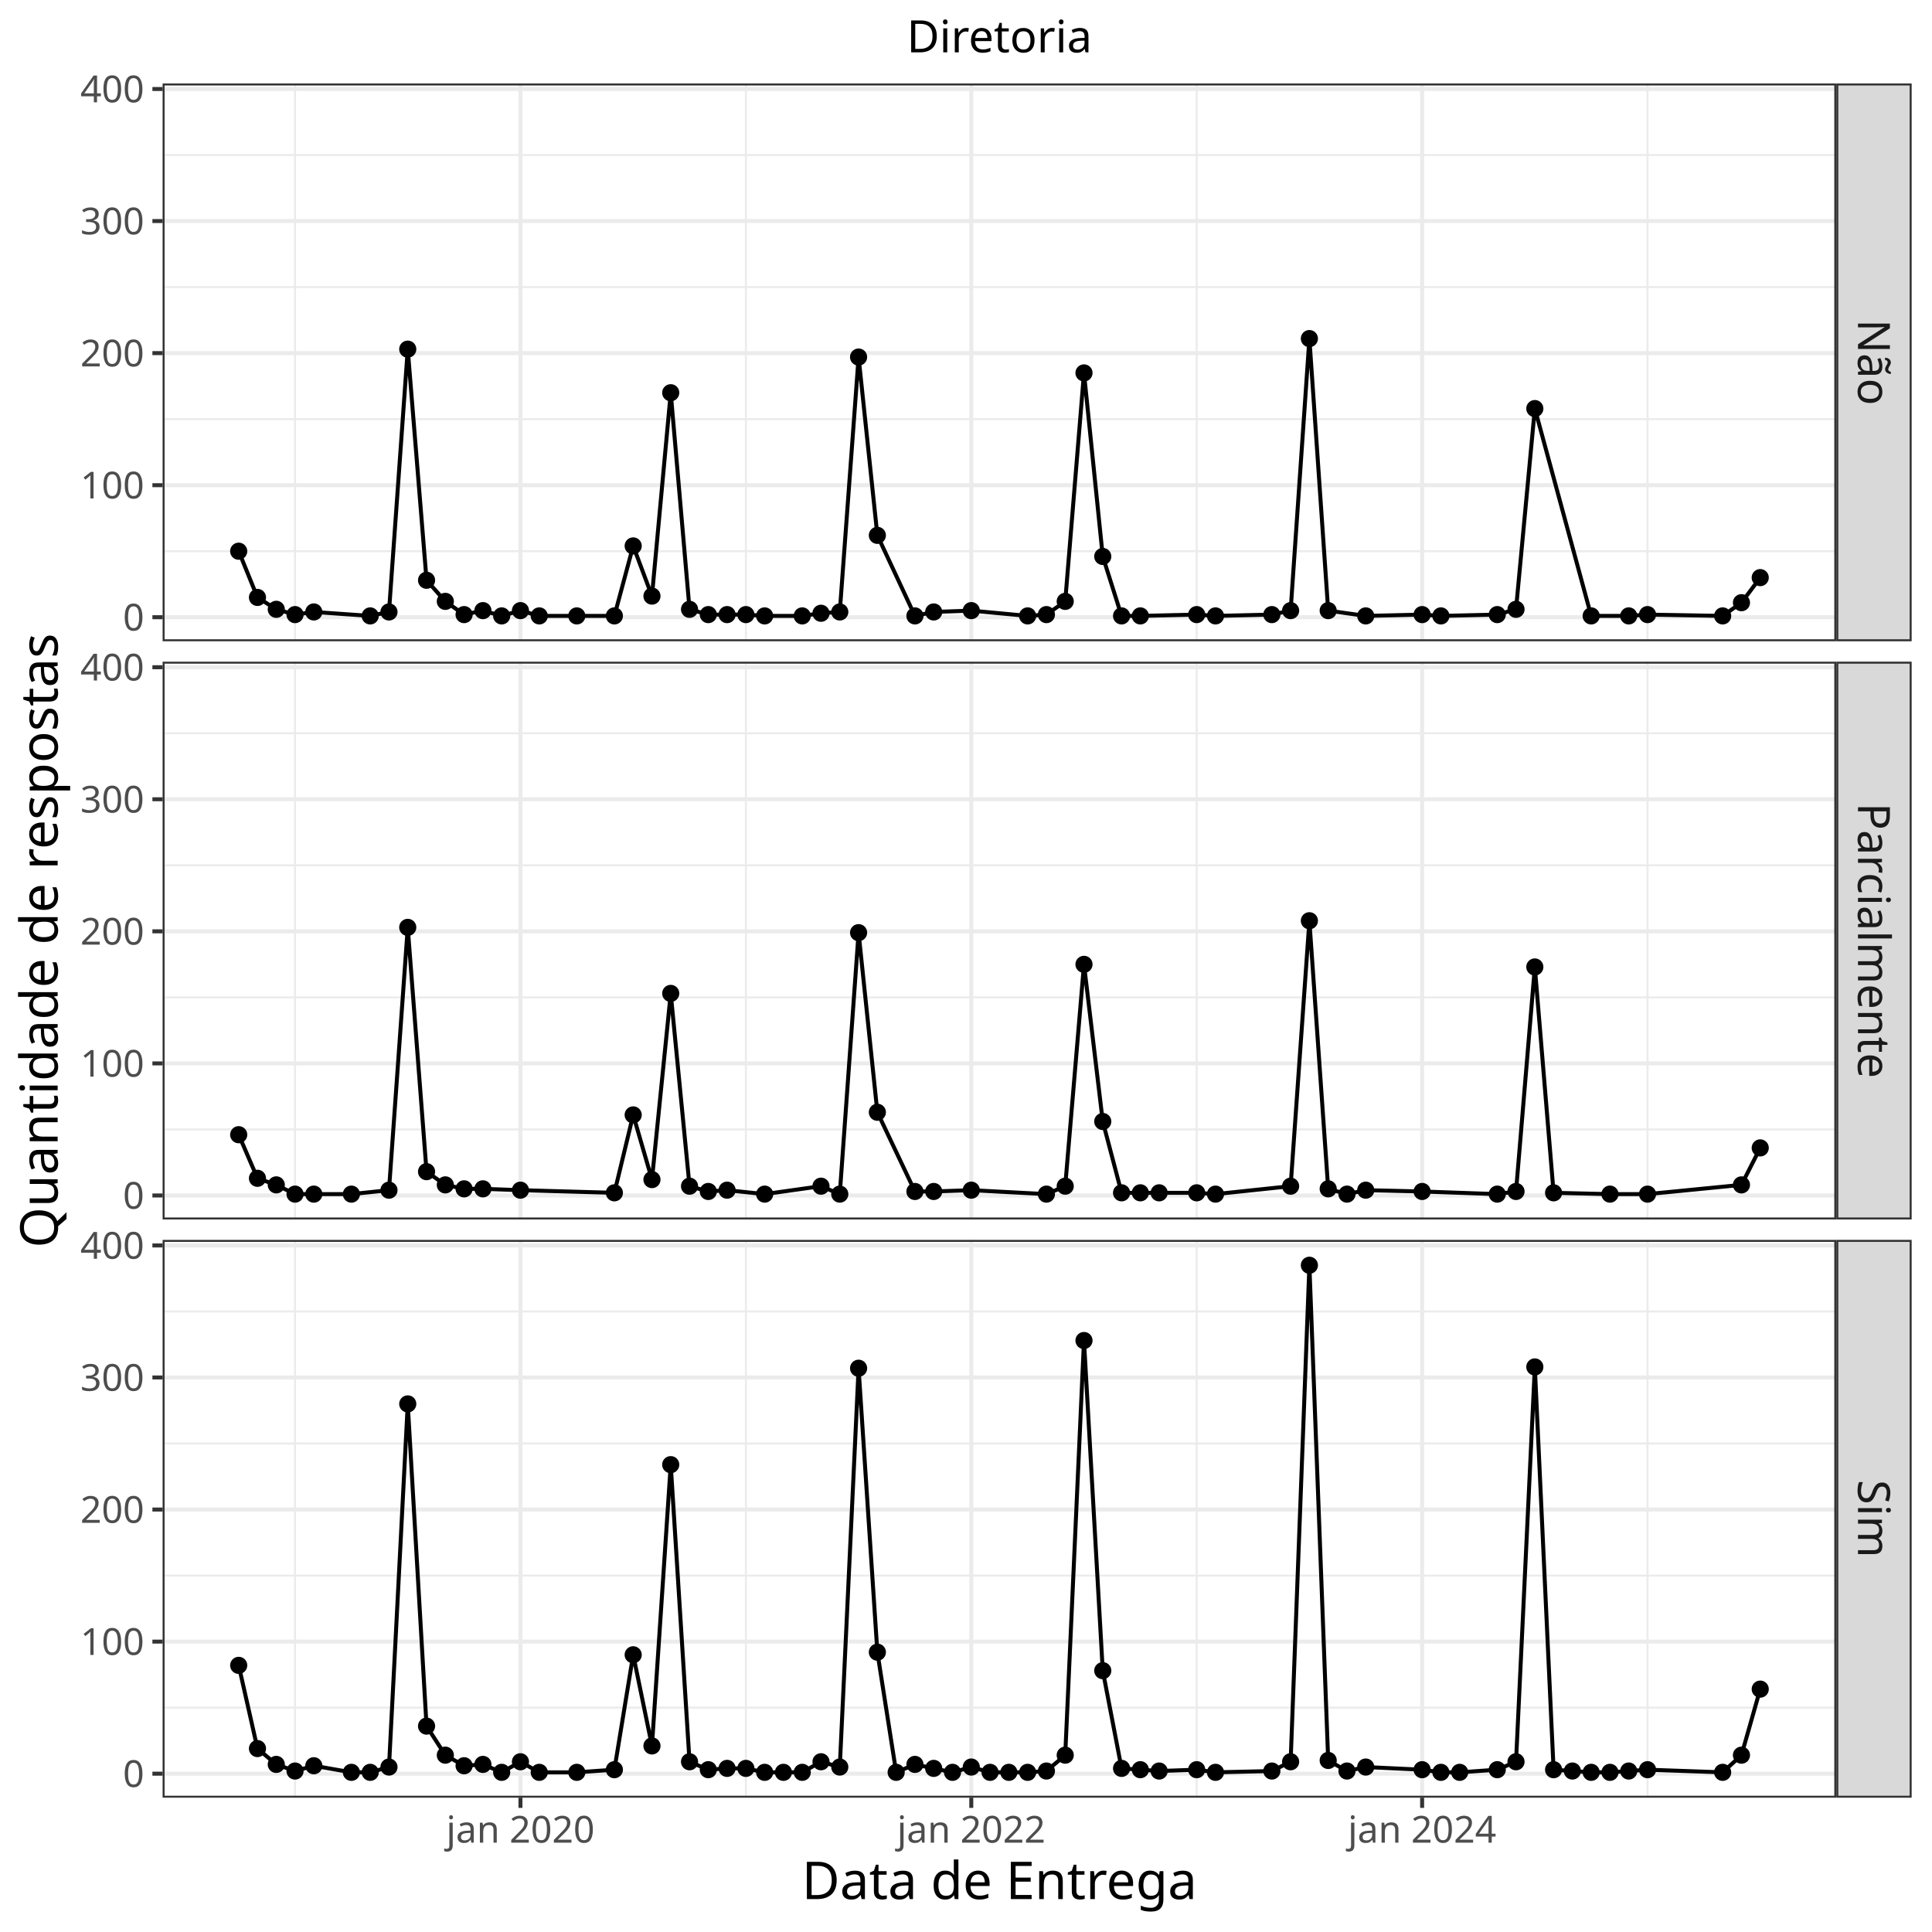
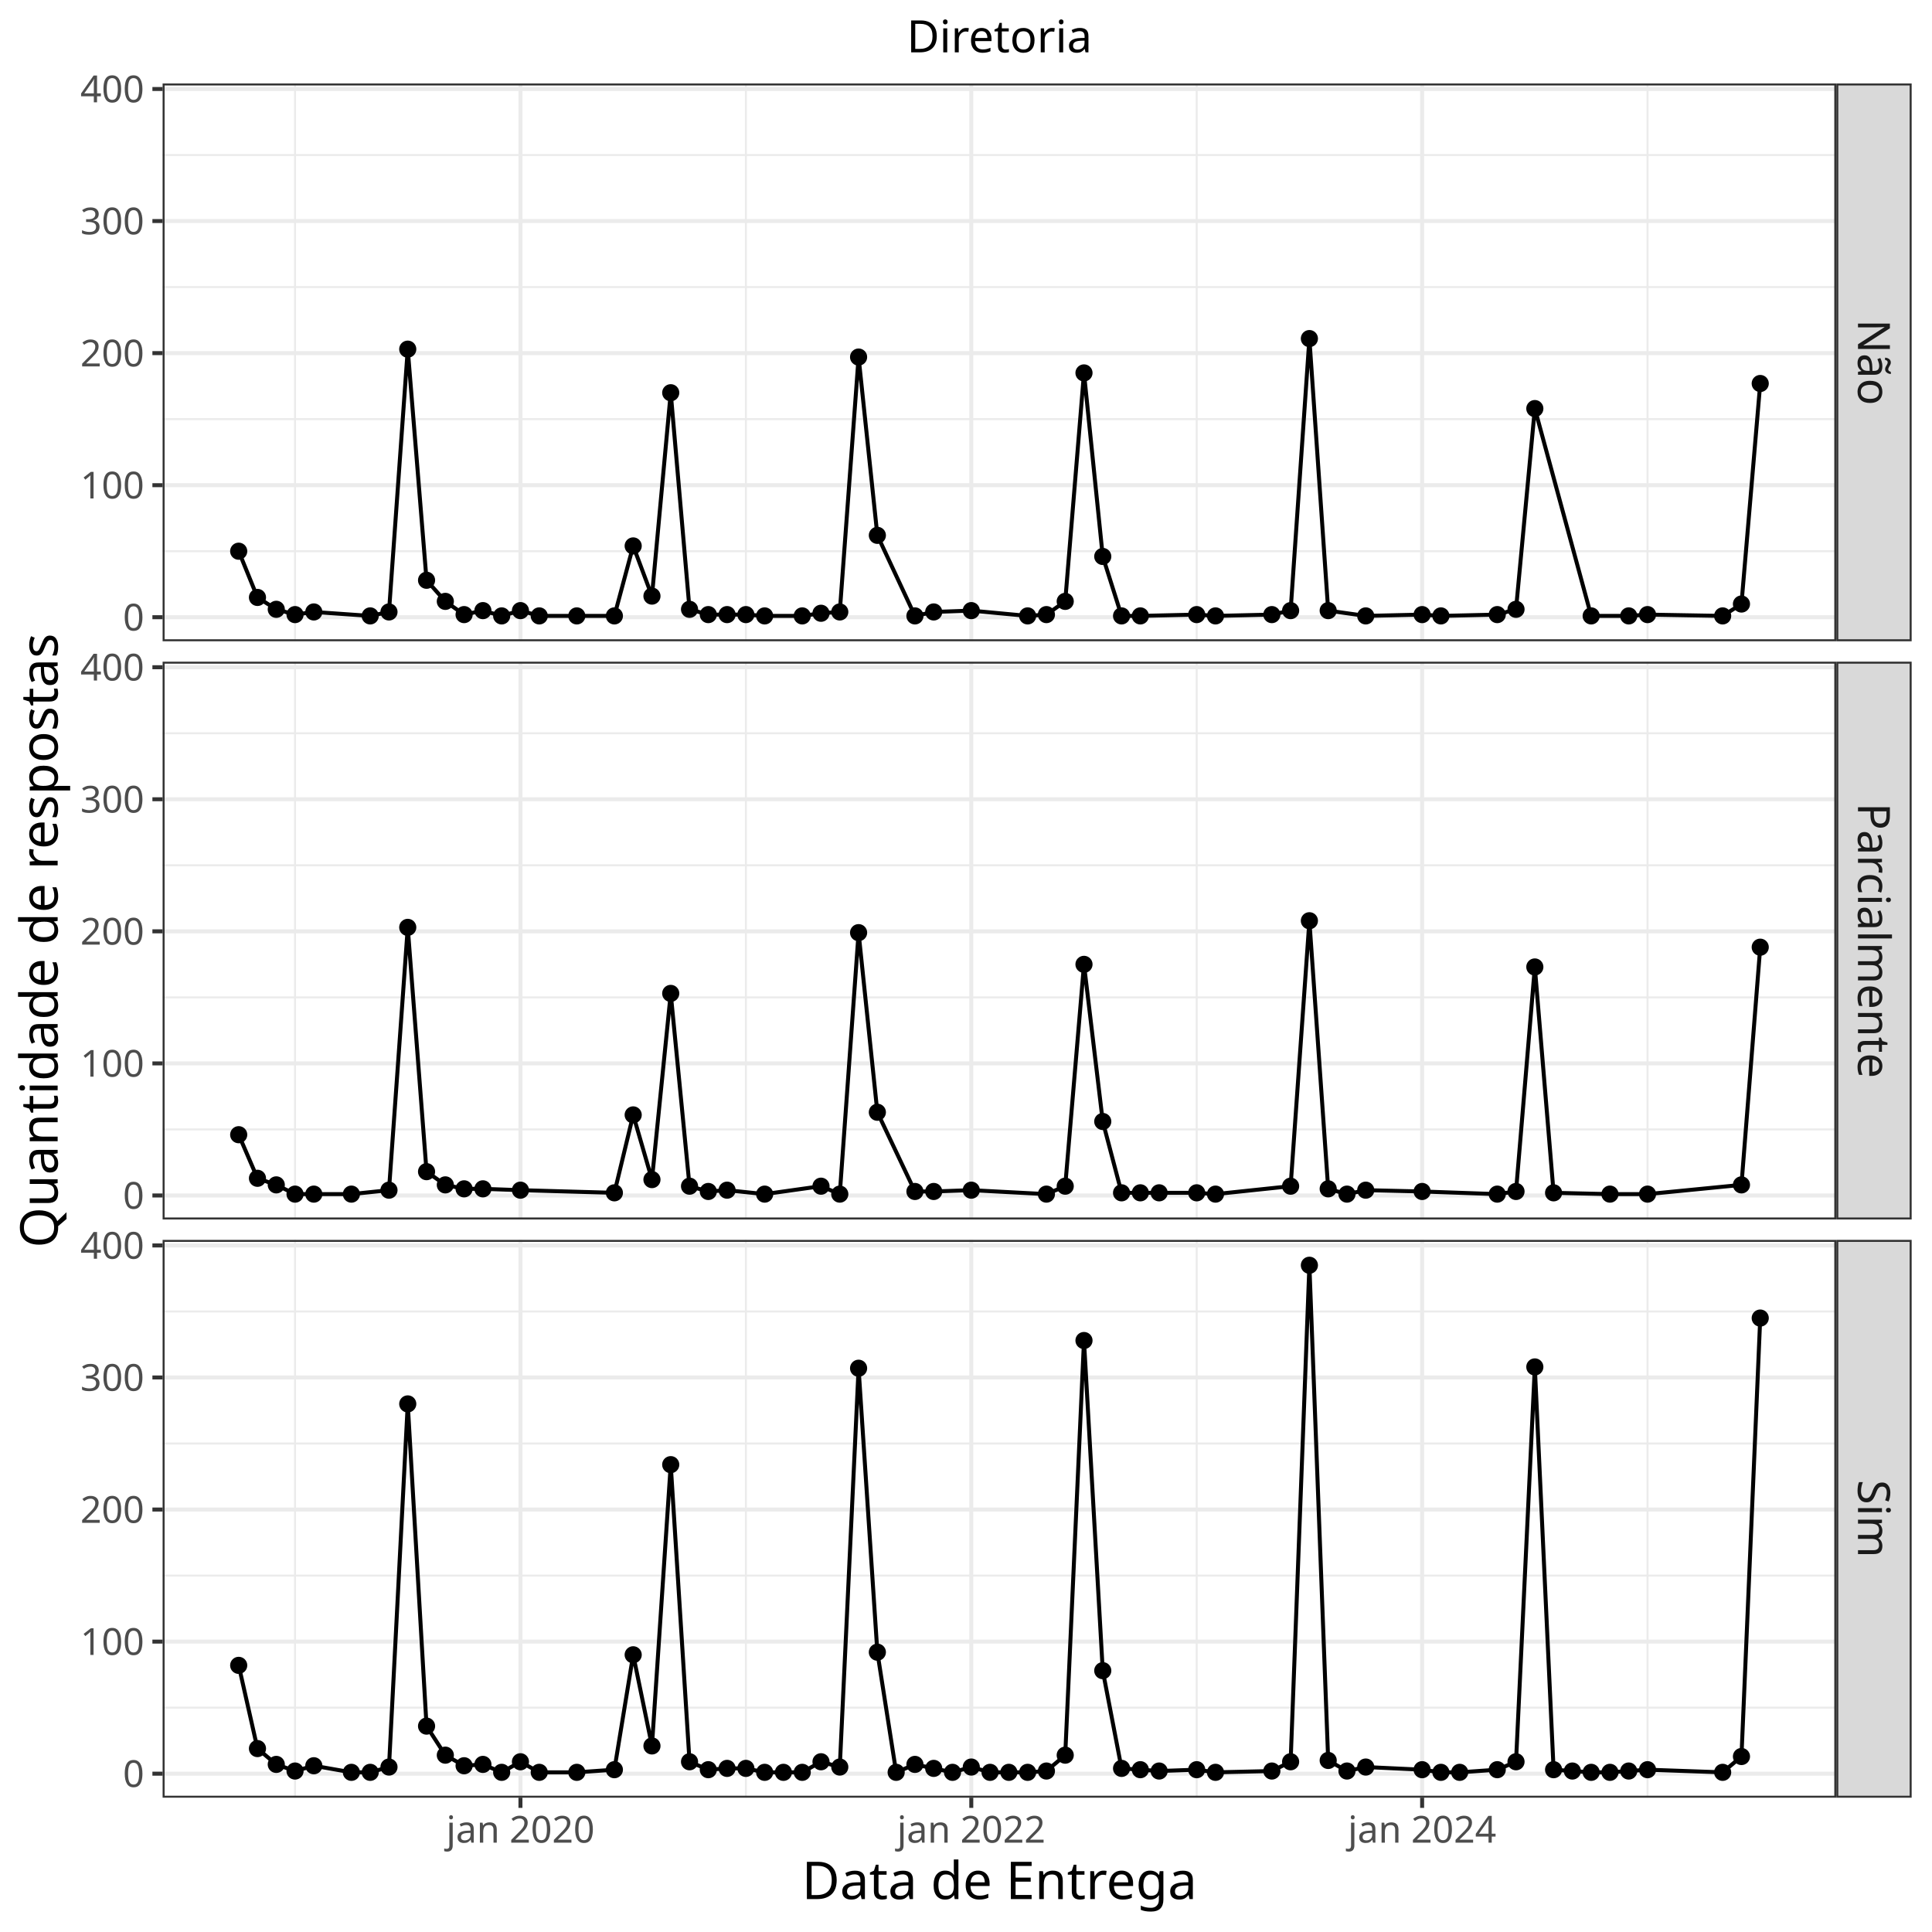
<svg xmlns="http://www.w3.org/2000/svg" class="svglite" width="518.74pt" height="518.74pt" viewBox="0 0 518.74 518.74">
  <defs>
    <style type="text/css">
    .svglite line, .svglite polyline, .svglite polygon, .svglite path, .svglite rect, .svglite circle {
      fill: none;
      stroke: #000000;
      stroke-linecap: round;
      stroke-linejoin: round;
      stroke-miterlimit: 10.00;
    }
    .svglite text {
      white-space: pre;
    }
  </style>
  </defs>
  <rect width="100%" height="100%" style="stroke: none; fill: #FFFFFF;" />
  <defs>
    <clipPath id="cpMC4wMHw1MTguNzR8MC4wMHw1MTguNzQ=">
      <rect x="0.00" y="0.00" width="518.74" height="518.74" />
    </clipPath>
  </defs>
  <g clip-path="url(#cpMC4wMHw1MTguNzR8MC4wMHw1MTguNzQ=)">
    <rect x="-0" y="0.00" width="518.74" height="518.74" style="stroke-width: 1.07; stroke: #FFFFFF; fill: #FFFFFF;" />
  </g>
  <defs>
    <clipPath id="cpNDMuNjZ8NDkzLjA1fDIyLjQxfDE3Mi4xOA==">
      <rect x="43.66" y="22.41" width="449.38" height="149.77" />
    </clipPath>
  </defs>
  <g clip-path="url(#cpNDMuNjZ8NDkzLjA1fDIyLjQxfDE3Mi4xOA==)">
    <rect x="43.66" y="22.41" width="449.38" height="149.77" style="stroke-width: 1.07; stroke: none; fill: #FFFFFF;" />
    <polyline points="43.66,148.00 493.05,148.00 " style="stroke-width: 0.53; stroke: #EBEBEB; stroke-linecap: butt;" />
    <polyline points="43.66,112.54 493.05,112.54 " style="stroke-width: 0.53; stroke: #EBEBEB; stroke-linecap: butt;" />
    <polyline points="43.66,77.08 493.05,77.08 " style="stroke-width: 0.53; stroke: #EBEBEB; stroke-linecap: butt;" />
    <polyline points="43.66,41.62 493.05,41.62 " style="stroke-width: 0.53; stroke: #EBEBEB; stroke-linecap: butt;" />
    <polyline points="79.22,172.18 79.22,22.41 " style="stroke-width: 0.53; stroke: #EBEBEB; stroke-linecap: butt;" />
    <polyline points="200.27,172.18 200.27,22.41 " style="stroke-width: 0.53; stroke: #EBEBEB; stroke-linecap: butt;" />
    <polyline points="321.31,172.18 321.31,22.41 " style="stroke-width: 0.53; stroke: #EBEBEB; stroke-linecap: butt;" />
    <polyline points="442.36,172.18 442.36,22.41 " style="stroke-width: 0.53; stroke: #EBEBEB; stroke-linecap: butt;" />
    <polyline points="43.66,165.72 493.05,165.72 " style="stroke-width: 1.07; stroke: #EBEBEB; stroke-linecap: butt;" />
    <polyline points="43.66,130.27 493.05,130.27 " style="stroke-width: 1.07; stroke: #EBEBEB; stroke-linecap: butt;" />
    <polyline points="43.66,94.81 493.05,94.81 " style="stroke-width: 1.07; stroke: #EBEBEB; stroke-linecap: butt;" />
    <polyline points="43.66,59.35 493.05,59.35 " style="stroke-width: 1.07; stroke: #EBEBEB; stroke-linecap: butt;" />
    <polyline points="43.66,23.90 493.05,23.90 " style="stroke-width: 1.07; stroke: #EBEBEB; stroke-linecap: butt;" />
    <polyline points="139.74,172.18 139.74,22.41 " style="stroke-width: 1.07; stroke: #EBEBEB; stroke-linecap: butt;" />
    <polyline points="260.79,172.18 260.79,22.41 " style="stroke-width: 1.07; stroke: #EBEBEB; stroke-linecap: butt;" />
    <polyline points="381.84,172.18 381.84,22.41 " style="stroke-width: 1.07; stroke: #EBEBEB; stroke-linecap: butt;" />
-     <polyline points="64.09,148.00 69.13,160.41 74.18,163.60 79.22,165.02 84.26,164.31 99.40,165.37 104.44,164.31 109.48,93.75 114.53,155.80 119.57,161.47 124.61,165.02 129.66,163.95 134.70,165.37 139.74,163.95 144.79,165.37 154.87,165.37 164.96,165.37 170.01,146.58 175.05,160.05 180.09,105.45 185.14,163.60 190.18,165.02 195.22,165.02 200.27,165.02 205.31,165.37 215.40,165.37 220.44,164.66 225.48,164.31 230.53,95.87 235.57,143.74 245.66,165.37 250.70,164.31 260.79,163.95 275.92,165.37 280.96,165.02 286.01,161.47 291.05,100.13 296.09,149.41 301.14,165.37 306.18,165.37 321.31,165.02 326.36,165.37 341.49,165.02 346.53,163.95 351.57,90.91 356.62,163.95 366.70,165.37 381.84,165.02 386.88,165.37 402.01,165.02 407.05,163.60 412.10,109.70 427.23,165.37 437.31,165.37 442.36,165.02 462.53,165.37 467.58,161.82 472.62,155.09 " style="stroke-width: 1.07; stroke-linecap: butt;" />
+     <polyline points="64.09,148.00 69.13,160.41 74.18,163.60 79.22,165.02 84.26,164.31 99.40,165.37 104.44,164.31 109.48,93.75 114.53,155.80 119.57,161.47 124.61,165.02 129.66,163.95 134.70,165.37 139.74,163.95 144.79,165.37 154.87,165.37 164.96,165.37 170.01,146.58 175.05,160.05 180.09,105.45 185.14,163.60 190.18,165.02 195.22,165.02 200.27,165.02 205.31,165.37 215.40,165.37 220.44,164.66 225.48,164.31 230.53,95.87 235.57,143.74 245.66,165.37 250.70,164.31 260.79,163.95 275.92,165.37 280.96,165.02 286.01,161.47 291.05,100.13 296.09,149.41 301.14,165.37 306.18,165.37 321.31,165.02 326.36,165.37 341.49,165.02 346.53,163.95 351.57,90.91 356.62,163.95 366.70,165.37 381.84,165.02 386.88,165.37 402.01,165.02 407.05,163.60 412.10,109.70 427.23,165.37 437.31,165.37 442.36,165.02 462.53,165.37 467.58,162.18 472.62,102.97 " style="stroke-width: 1.07; stroke-linecap: butt;" />
    <circle cx="64.09" cy="148.00" r="1.95" style="stroke-width: 0.71; fill: #000000;" />
    <circle cx="69.13" cy="160.41" r="1.95" style="stroke-width: 0.71; fill: #000000;" />
    <circle cx="74.18" cy="163.60" r="1.95" style="stroke-width: 0.71; fill: #000000;" />
    <circle cx="79.22" cy="165.02" r="1.95" style="stroke-width: 0.71; fill: #000000;" />
    <circle cx="84.26" cy="164.31" r="1.95" style="stroke-width: 0.71; fill: #000000;" />
    <circle cx="99.40" cy="165.37" r="1.95" style="stroke-width: 0.71; fill: #000000;" />
    <circle cx="104.44" cy="164.31" r="1.95" style="stroke-width: 0.71; fill: #000000;" />
    <circle cx="109.48" cy="93.75" r="1.95" style="stroke-width: 0.71; fill: #000000;" />
    <circle cx="114.53" cy="155.80" r="1.95" style="stroke-width: 0.71; fill: #000000;" />
    <circle cx="119.57" cy="161.47" r="1.95" style="stroke-width: 0.71; fill: #000000;" />
    <circle cx="124.61" cy="165.02" r="1.95" style="stroke-width: 0.71; fill: #000000;" />
    <circle cx="129.66" cy="163.95" r="1.95" style="stroke-width: 0.71; fill: #000000;" />
    <circle cx="134.70" cy="165.37" r="1.95" style="stroke-width: 0.71; fill: #000000;" />
    <circle cx="139.74" cy="163.95" r="1.95" style="stroke-width: 0.71; fill: #000000;" />
    <circle cx="144.79" cy="165.37" r="1.95" style="stroke-width: 0.71; fill: #000000;" />
    <circle cx="154.87" cy="165.37" r="1.95" style="stroke-width: 0.71; fill: #000000;" />
    <circle cx="164.96" cy="165.37" r="1.95" style="stroke-width: 0.71; fill: #000000;" />
    <circle cx="170.01" cy="146.58" r="1.95" style="stroke-width: 0.71; fill: #000000;" />
    <circle cx="175.05" cy="160.05" r="1.95" style="stroke-width: 0.71; fill: #000000;" />
    <circle cx="180.09" cy="105.45" r="1.95" style="stroke-width: 0.71; fill: #000000;" />
    <circle cx="185.14" cy="163.60" r="1.95" style="stroke-width: 0.71; fill: #000000;" />
    <circle cx="190.18" cy="165.02" r="1.95" style="stroke-width: 0.71; fill: #000000;" />
    <circle cx="195.22" cy="165.02" r="1.95" style="stroke-width: 0.71; fill: #000000;" />
    <circle cx="200.27" cy="165.02" r="1.95" style="stroke-width: 0.71; fill: #000000;" />
    <circle cx="205.31" cy="165.37" r="1.95" style="stroke-width: 0.71; fill: #000000;" />
    <circle cx="215.40" cy="165.37" r="1.95" style="stroke-width: 0.71; fill: #000000;" />
    <circle cx="220.44" cy="164.66" r="1.95" style="stroke-width: 0.71; fill: #000000;" />
    <circle cx="225.48" cy="164.31" r="1.95" style="stroke-width: 0.71; fill: #000000;" />
    <circle cx="230.53" cy="95.87" r="1.95" style="stroke-width: 0.71; fill: #000000;" />
    <circle cx="235.57" cy="143.74" r="1.95" style="stroke-width: 0.71; fill: #000000;" />
    <circle cx="245.66" cy="165.37" r="1.95" style="stroke-width: 0.71; fill: #000000;" />
    <circle cx="250.70" cy="164.31" r="1.95" style="stroke-width: 0.71; fill: #000000;" />
    <circle cx="260.79" cy="163.95" r="1.95" style="stroke-width: 0.71; fill: #000000;" />
    <circle cx="275.92" cy="165.37" r="1.95" style="stroke-width: 0.71; fill: #000000;" />
    <circle cx="280.96" cy="165.02" r="1.95" style="stroke-width: 0.71; fill: #000000;" />
    <circle cx="286.01" cy="161.47" r="1.95" style="stroke-width: 0.71; fill: #000000;" />
    <circle cx="291.05" cy="100.13" r="1.95" style="stroke-width: 0.71; fill: #000000;" />
    <circle cx="296.09" cy="149.41" r="1.95" style="stroke-width: 0.71; fill: #000000;" />
    <circle cx="301.14" cy="165.37" r="1.95" style="stroke-width: 0.71; fill: #000000;" />
    <circle cx="306.18" cy="165.37" r="1.95" style="stroke-width: 0.71; fill: #000000;" />
    <circle cx="321.31" cy="165.02" r="1.95" style="stroke-width: 0.71; fill: #000000;" />
    <circle cx="326.36" cy="165.37" r="1.95" style="stroke-width: 0.71; fill: #000000;" />
    <circle cx="341.49" cy="165.02" r="1.95" style="stroke-width: 0.71; fill: #000000;" />
    <circle cx="346.53" cy="163.95" r="1.95" style="stroke-width: 0.71; fill: #000000;" />
    <circle cx="351.57" cy="90.91" r="1.95" style="stroke-width: 0.71; fill: #000000;" />
    <circle cx="356.62" cy="163.95" r="1.95" style="stroke-width: 0.71; fill: #000000;" />
    <circle cx="366.70" cy="165.37" r="1.95" style="stroke-width: 0.71; fill: #000000;" />
    <circle cx="381.84" cy="165.02" r="1.95" style="stroke-width: 0.71; fill: #000000;" />
    <circle cx="386.88" cy="165.37" r="1.95" style="stroke-width: 0.71; fill: #000000;" />
    <circle cx="402.01" cy="165.02" r="1.95" style="stroke-width: 0.71; fill: #000000;" />
    <circle cx="407.05" cy="163.60" r="1.95" style="stroke-width: 0.71; fill: #000000;" />
    <circle cx="412.10" cy="109.70" r="1.95" style="stroke-width: 0.71; fill: #000000;" />
    <circle cx="427.23" cy="165.37" r="1.95" style="stroke-width: 0.71; fill: #000000;" />
    <circle cx="437.31" cy="165.37" r="1.95" style="stroke-width: 0.71; fill: #000000;" />
    <circle cx="442.36" cy="165.02" r="1.95" style="stroke-width: 0.71; fill: #000000;" />
    <circle cx="462.53" cy="165.37" r="1.95" style="stroke-width: 0.71; fill: #000000;" />
-     <circle cx="467.58" cy="161.82" r="1.95" style="stroke-width: 0.71; fill: #000000;" />
-     <circle cx="472.62" cy="155.09" r="1.95" style="stroke-width: 0.71; fill: #000000;" />
+     <circle cx="467.58" cy="162.18" r="1.95" style="stroke-width: 0.71; fill: #000000;" />
+     <circle cx="472.62" cy="102.97" r="1.95" style="stroke-width: 0.71; fill: #000000;" />
    <rect x="43.66" y="22.41" width="449.38" height="149.77" style="stroke-width: 1.07; stroke: #333333;" />
  </g>
  <g clip-path="url(#cpMC4wMHw1MTguNzR8MC4wMHw1MTguNzQ=)">
</g>
  <defs>
    <clipPath id="cpNDMuNjZ8NDkzLjA1fDE3Ny42NnwzMjcuNDM=">
      <rect x="43.66" y="177.66" width="449.38" height="149.77" />
    </clipPath>
  </defs>
  <g clip-path="url(#cpNDMuNjZ8NDkzLjA1fDE3Ny42NnwzMjcuNDM=)">
    <rect x="43.66" y="177.66" width="449.38" height="149.77" style="stroke-width: 1.07; stroke: none; fill: #FFFFFF;" />
    <polyline points="43.66,303.25 493.05,303.25 " style="stroke-width: 0.53; stroke: #EBEBEB; stroke-linecap: butt;" />
    <polyline points="43.66,267.79 493.05,267.79 " style="stroke-width: 0.53; stroke: #EBEBEB; stroke-linecap: butt;" />
    <polyline points="43.66,232.33 493.05,232.33 " style="stroke-width: 0.53; stroke: #EBEBEB; stroke-linecap: butt;" />
    <polyline points="43.66,196.88 493.05,196.88 " style="stroke-width: 0.53; stroke: #EBEBEB; stroke-linecap: butt;" />
    <polyline points="79.22,327.43 79.22,177.66 " style="stroke-width: 0.53; stroke: #EBEBEB; stroke-linecap: butt;" />
    <polyline points="200.27,327.43 200.27,177.66 " style="stroke-width: 0.53; stroke: #EBEBEB; stroke-linecap: butt;" />
    <polyline points="321.31,327.43 321.31,177.66 " style="stroke-width: 0.53; stroke: #EBEBEB; stroke-linecap: butt;" />
    <polyline points="442.36,327.43 442.36,177.66 " style="stroke-width: 0.53; stroke: #EBEBEB; stroke-linecap: butt;" />
    <polyline points="43.66,320.98 493.05,320.98 " style="stroke-width: 1.07; stroke: #EBEBEB; stroke-linecap: butt;" />
    <polyline points="43.66,285.52 493.05,285.52 " style="stroke-width: 1.07; stroke: #EBEBEB; stroke-linecap: butt;" />
    <polyline points="43.66,250.06 493.05,250.06 " style="stroke-width: 1.07; stroke: #EBEBEB; stroke-linecap: butt;" />
    <polyline points="43.66,214.60 493.05,214.60 " style="stroke-width: 1.07; stroke: #EBEBEB; stroke-linecap: butt;" />
    <polyline points="43.66,179.15 493.05,179.15 " style="stroke-width: 1.07; stroke: #EBEBEB; stroke-linecap: butt;" />
    <polyline points="139.74,327.43 139.74,177.66 " style="stroke-width: 1.07; stroke: #EBEBEB; stroke-linecap: butt;" />
    <polyline points="260.79,327.43 260.79,177.66 " style="stroke-width: 1.07; stroke: #EBEBEB; stroke-linecap: butt;" />
    <polyline points="381.84,327.43 381.84,177.66 " style="stroke-width: 1.07; stroke: #EBEBEB; stroke-linecap: butt;" />
-     <polyline points="64.09,304.67 69.13,316.37 74.18,318.14 79.22,320.62 84.26,320.62 94.35,320.62 104.44,319.56 109.48,249.00 114.53,314.59 119.57,318.14 124.61,319.20 129.66,319.20 139.74,319.56 164.96,320.27 170.01,299.35 175.05,316.72 180.09,266.73 185.14,318.49 190.18,319.91 195.22,319.56 205.31,320.62 220.44,318.49 225.48,320.62 230.53,250.42 235.57,298.64 245.66,319.91 250.70,319.91 260.79,319.56 280.96,320.62 286.01,318.49 291.05,258.93 296.09,301.12 301.14,320.27 306.18,320.27 311.23,320.27 321.31,320.27 326.36,320.62 346.53,318.49 351.57,247.22 356.62,319.20 361.66,320.62 366.70,319.56 381.84,319.91 402.01,320.62 407.05,319.91 412.10,259.63 417.14,320.27 432.27,320.62 442.36,320.62 467.58,318.14 472.62,308.21 " style="stroke-width: 1.07; stroke-linecap: butt;" />
+     <polyline points="64.09,304.67 69.13,316.37 74.18,318.14 79.22,320.62 84.26,320.62 94.35,320.62 104.44,319.56 109.48,249.00 114.53,314.59 119.57,318.14 124.61,319.20 129.66,319.20 139.74,319.56 164.96,320.27 170.01,299.35 175.05,316.72 180.09,266.73 185.14,318.49 190.18,319.91 195.22,319.56 205.31,320.62 220.44,318.49 225.48,320.62 230.53,250.42 235.57,298.64 245.66,319.91 250.70,319.91 260.79,319.56 280.96,320.62 286.01,318.49 291.05,258.93 296.09,301.12 301.14,320.27 306.18,320.27 311.23,320.27 321.31,320.27 326.36,320.62 346.53,318.49 351.57,247.22 356.62,319.20 361.66,320.62 366.70,319.56 381.84,319.91 402.01,320.62 407.05,319.91 412.10,259.63 417.14,320.27 432.27,320.62 442.36,320.62 467.58,318.14 472.62,254.32 " style="stroke-width: 1.07; stroke-linecap: butt;" />
    <circle cx="64.09" cy="304.67" r="1.95" style="stroke-width: 0.71; fill: #000000;" />
    <circle cx="69.13" cy="316.37" r="1.95" style="stroke-width: 0.71; fill: #000000;" />
    <circle cx="74.18" cy="318.14" r="1.95" style="stroke-width: 0.71; fill: #000000;" />
    <circle cx="79.22" cy="320.62" r="1.95" style="stroke-width: 0.71; fill: #000000;" />
    <circle cx="84.26" cy="320.62" r="1.95" style="stroke-width: 0.71; fill: #000000;" />
    <circle cx="94.35" cy="320.62" r="1.95" style="stroke-width: 0.71; fill: #000000;" />
    <circle cx="104.44" cy="319.56" r="1.95" style="stroke-width: 0.71; fill: #000000;" />
    <circle cx="109.48" cy="249.00" r="1.95" style="stroke-width: 0.71; fill: #000000;" />
    <circle cx="114.53" cy="314.59" r="1.95" style="stroke-width: 0.71; fill: #000000;" />
    <circle cx="119.57" cy="318.14" r="1.95" style="stroke-width: 0.71; fill: #000000;" />
    <circle cx="124.61" cy="319.20" r="1.95" style="stroke-width: 0.71; fill: #000000;" />
    <circle cx="129.66" cy="319.20" r="1.95" style="stroke-width: 0.71; fill: #000000;" />
    <circle cx="139.74" cy="319.56" r="1.95" style="stroke-width: 0.71; fill: #000000;" />
    <circle cx="164.96" cy="320.27" r="1.95" style="stroke-width: 0.71; fill: #000000;" />
    <circle cx="170.01" cy="299.35" r="1.95" style="stroke-width: 0.71; fill: #000000;" />
    <circle cx="175.05" cy="316.72" r="1.95" style="stroke-width: 0.71; fill: #000000;" />
    <circle cx="180.09" cy="266.73" r="1.95" style="stroke-width: 0.71; fill: #000000;" />
    <circle cx="185.14" cy="318.49" r="1.95" style="stroke-width: 0.71; fill: #000000;" />
    <circle cx="190.18" cy="319.91" r="1.95" style="stroke-width: 0.71; fill: #000000;" />
    <circle cx="195.22" cy="319.56" r="1.95" style="stroke-width: 0.71; fill: #000000;" />
    <circle cx="205.31" cy="320.62" r="1.95" style="stroke-width: 0.71; fill: #000000;" />
    <circle cx="220.44" cy="318.49" r="1.95" style="stroke-width: 0.71; fill: #000000;" />
    <circle cx="225.48" cy="320.62" r="1.95" style="stroke-width: 0.71; fill: #000000;" />
    <circle cx="230.53" cy="250.42" r="1.95" style="stroke-width: 0.71; fill: #000000;" />
    <circle cx="235.57" cy="298.64" r="1.95" style="stroke-width: 0.71; fill: #000000;" />
    <circle cx="245.66" cy="319.91" r="1.95" style="stroke-width: 0.71; fill: #000000;" />
    <circle cx="250.70" cy="319.91" r="1.95" style="stroke-width: 0.71; fill: #000000;" />
    <circle cx="260.79" cy="319.56" r="1.95" style="stroke-width: 0.71; fill: #000000;" />
    <circle cx="280.96" cy="320.62" r="1.95" style="stroke-width: 0.71; fill: #000000;" />
    <circle cx="286.01" cy="318.49" r="1.95" style="stroke-width: 0.71; fill: #000000;" />
    <circle cx="291.05" cy="258.93" r="1.95" style="stroke-width: 0.71; fill: #000000;" />
    <circle cx="296.09" cy="301.12" r="1.95" style="stroke-width: 0.71; fill: #000000;" />
    <circle cx="301.14" cy="320.27" r="1.95" style="stroke-width: 0.71; fill: #000000;" />
    <circle cx="306.18" cy="320.27" r="1.95" style="stroke-width: 0.71; fill: #000000;" />
    <circle cx="311.23" cy="320.27" r="1.95" style="stroke-width: 0.71; fill: #000000;" />
    <circle cx="321.31" cy="320.27" r="1.95" style="stroke-width: 0.71; fill: #000000;" />
    <circle cx="326.36" cy="320.62" r="1.95" style="stroke-width: 0.71; fill: #000000;" />
    <circle cx="346.53" cy="318.49" r="1.95" style="stroke-width: 0.71; fill: #000000;" />
    <circle cx="351.57" cy="247.22" r="1.95" style="stroke-width: 0.71; fill: #000000;" />
    <circle cx="356.62" cy="319.20" r="1.95" style="stroke-width: 0.71; fill: #000000;" />
    <circle cx="361.66" cy="320.62" r="1.95" style="stroke-width: 0.71; fill: #000000;" />
    <circle cx="366.70" cy="319.56" r="1.95" style="stroke-width: 0.71; fill: #000000;" />
    <circle cx="381.84" cy="319.91" r="1.95" style="stroke-width: 0.71; fill: #000000;" />
    <circle cx="402.01" cy="320.62" r="1.95" style="stroke-width: 0.71; fill: #000000;" />
    <circle cx="407.05" cy="319.91" r="1.95" style="stroke-width: 0.71; fill: #000000;" />
    <circle cx="412.10" cy="259.63" r="1.95" style="stroke-width: 0.71; fill: #000000;" />
    <circle cx="417.14" cy="320.27" r="1.95" style="stroke-width: 0.71; fill: #000000;" />
    <circle cx="432.27" cy="320.62" r="1.95" style="stroke-width: 0.71; fill: #000000;" />
    <circle cx="442.36" cy="320.62" r="1.95" style="stroke-width: 0.71; fill: #000000;" />
    <circle cx="467.58" cy="318.14" r="1.95" style="stroke-width: 0.71; fill: #000000;" />
-     <circle cx="472.62" cy="308.21" r="1.95" style="stroke-width: 0.71; fill: #000000;" />
+     <circle cx="472.62" cy="254.32" r="1.95" style="stroke-width: 0.71; fill: #000000;" />
    <rect x="43.66" y="177.66" width="449.38" height="149.77" style="stroke-width: 1.07; stroke: #333333;" />
  </g>
  <g clip-path="url(#cpMC4wMHw1MTguNzR8MC4wMHw1MTguNzQ=)">
</g>
  <defs>
    <clipPath id="cpNDMuNjZ8NDkzLjA1fDMzMi45MXw0ODIuNjg=">
      <rect x="43.66" y="332.91" width="449.38" height="149.77" />
    </clipPath>
  </defs>
  <g clip-path="url(#cpNDMuNjZ8NDkzLjA1fDMzMi45MXw0ODIuNjg=)">
    <rect x="43.66" y="332.91" width="449.38" height="149.77" style="stroke-width: 1.07; stroke: none; fill: #FFFFFF;" />
    <polyline points="43.66,458.50 493.05,458.50 " style="stroke-width: 0.53; stroke: #EBEBEB; stroke-linecap: butt;" />
    <polyline points="43.66,423.04 493.05,423.04 " style="stroke-width: 0.53; stroke: #EBEBEB; stroke-linecap: butt;" />
    <polyline points="43.66,387.58 493.05,387.58 " style="stroke-width: 0.53; stroke: #EBEBEB; stroke-linecap: butt;" />
    <polyline points="43.66,352.13 493.05,352.13 " style="stroke-width: 0.53; stroke: #EBEBEB; stroke-linecap: butt;" />
    <polyline points="79.22,482.68 79.22,332.91 " style="stroke-width: 0.53; stroke: #EBEBEB; stroke-linecap: butt;" />
    <polyline points="200.27,482.68 200.27,332.91 " style="stroke-width: 0.53; stroke: #EBEBEB; stroke-linecap: butt;" />
    <polyline points="321.31,482.68 321.31,332.91 " style="stroke-width: 0.53; stroke: #EBEBEB; stroke-linecap: butt;" />
    <polyline points="442.36,482.68 442.36,332.91 " style="stroke-width: 0.53; stroke: #EBEBEB; stroke-linecap: butt;" />
    <polyline points="43.66,476.23 493.05,476.23 " style="stroke-width: 1.07; stroke: #EBEBEB; stroke-linecap: butt;" />
    <polyline points="43.66,440.77 493.05,440.77 " style="stroke-width: 1.07; stroke: #EBEBEB; stroke-linecap: butt;" />
    <polyline points="43.66,405.31 493.05,405.31 " style="stroke-width: 1.07; stroke: #EBEBEB; stroke-linecap: butt;" />
    <polyline points="43.66,369.85 493.05,369.85 " style="stroke-width: 1.07; stroke: #EBEBEB; stroke-linecap: butt;" />
    <polyline points="43.66,334.40 493.05,334.40 " style="stroke-width: 1.07; stroke: #EBEBEB; stroke-linecap: butt;" />
    <polyline points="139.74,482.68 139.74,332.91 " style="stroke-width: 1.07; stroke: #EBEBEB; stroke-linecap: butt;" />
    <polyline points="260.79,482.68 260.79,332.91 " style="stroke-width: 1.07; stroke: #EBEBEB; stroke-linecap: butt;" />
    <polyline points="381.84,482.68 381.84,332.91 " style="stroke-width: 1.07; stroke: #EBEBEB; stroke-linecap: butt;" />
-     <polyline points="64.09,447.15 69.13,469.49 74.18,473.74 79.22,475.52 84.26,474.10 94.35,475.87 99.40,475.87 104.44,474.45 109.48,376.95 114.53,463.46 119.57,471.26 124.61,474.10 129.66,473.74 134.70,475.87 139.74,473.03 144.79,475.87 154.87,475.87 164.96,475.16 170.01,444.31 175.05,468.78 180.09,393.26 185.14,473.03 190.18,475.16 195.22,474.81 200.27,474.81 205.31,475.87 210.35,475.87 215.40,475.87 220.44,473.03 225.48,474.45 230.53,367.37 235.57,443.61 240.62,475.87 245.66,473.74 250.70,474.81 255.75,475.87 260.79,474.45 265.83,475.87 270.88,475.87 275.92,475.87 280.96,475.52 286.01,471.26 291.05,359.93 296.09,448.57 301.14,474.81 306.18,475.16 311.23,475.52 321.31,475.16 326.36,475.87 341.49,475.52 346.53,473.03 351.57,339.72 356.62,472.68 361.66,475.52 366.70,474.45 381.84,475.16 386.88,475.87 391.92,475.87 402.01,475.16 407.05,473.03 412.10,367.02 417.14,475.16 422.18,475.52 427.23,475.87 432.27,475.87 437.31,475.52 442.36,475.16 462.53,475.87 467.58,471.26 472.62,453.53 " style="stroke-width: 1.07; stroke-linecap: butt;" />
+     <polyline points="64.09,447.15 69.13,469.49 74.18,473.74 79.22,475.52 84.26,474.10 94.35,475.87 99.40,475.87 104.44,474.45 109.48,376.95 114.53,463.46 119.57,471.26 124.61,474.10 129.66,473.74 134.70,475.87 139.74,473.03 144.79,475.87 154.87,475.87 164.96,475.16 170.01,444.31 175.05,468.78 180.09,393.26 185.14,473.03 190.18,475.16 195.22,474.81 200.27,474.81 205.31,475.87 210.35,475.87 215.40,475.87 220.44,473.03 225.48,474.45 230.53,367.37 235.57,443.61 240.62,475.87 245.66,473.74 250.70,474.81 255.75,475.87 260.79,474.45 265.83,475.87 270.88,475.87 275.92,475.87 280.96,475.52 286.01,471.26 291.05,359.93 296.09,448.57 301.14,474.81 306.18,475.16 311.23,475.52 321.31,475.16 326.36,475.87 341.49,475.52 346.53,473.03 351.57,339.72 356.62,472.68 361.66,475.52 366.70,474.45 381.84,475.16 386.88,475.87 391.92,475.87 402.01,475.16 407.05,473.03 412.10,367.02 417.14,475.16 422.18,475.52 427.23,475.87 432.27,475.87 437.31,475.52 442.36,475.16 462.53,475.87 467.58,471.62 472.62,353.90 " style="stroke-width: 1.07; stroke-linecap: butt;" />
    <circle cx="64.09" cy="447.15" r="1.95" style="stroke-width: 0.71; fill: #000000;" />
    <circle cx="69.13" cy="469.49" r="1.95" style="stroke-width: 0.71; fill: #000000;" />
    <circle cx="74.18" cy="473.74" r="1.95" style="stroke-width: 0.71; fill: #000000;" />
    <circle cx="79.22" cy="475.52" r="1.95" style="stroke-width: 0.71; fill: #000000;" />
    <circle cx="84.26" cy="474.10" r="1.95" style="stroke-width: 0.71; fill: #000000;" />
    <circle cx="94.35" cy="475.87" r="1.95" style="stroke-width: 0.71; fill: #000000;" />
    <circle cx="99.40" cy="475.87" r="1.95" style="stroke-width: 0.71; fill: #000000;" />
    <circle cx="104.44" cy="474.45" r="1.95" style="stroke-width: 0.71; fill: #000000;" />
    <circle cx="109.48" cy="376.95" r="1.95" style="stroke-width: 0.71; fill: #000000;" />
    <circle cx="114.53" cy="463.46" r="1.95" style="stroke-width: 0.71; fill: #000000;" />
    <circle cx="119.57" cy="471.26" r="1.95" style="stroke-width: 0.71; fill: #000000;" />
    <circle cx="124.61" cy="474.10" r="1.95" style="stroke-width: 0.71; fill: #000000;" />
    <circle cx="129.66" cy="473.74" r="1.95" style="stroke-width: 0.71; fill: #000000;" />
    <circle cx="134.70" cy="475.87" r="1.95" style="stroke-width: 0.71; fill: #000000;" />
    <circle cx="139.74" cy="473.03" r="1.95" style="stroke-width: 0.71; fill: #000000;" />
    <circle cx="144.79" cy="475.87" r="1.95" style="stroke-width: 0.71; fill: #000000;" />
    <circle cx="154.87" cy="475.87" r="1.95" style="stroke-width: 0.71; fill: #000000;" />
    <circle cx="164.96" cy="475.16" r="1.95" style="stroke-width: 0.71; fill: #000000;" />
    <circle cx="170.01" cy="444.31" r="1.95" style="stroke-width: 0.71; fill: #000000;" />
    <circle cx="175.05" cy="468.78" r="1.95" style="stroke-width: 0.71; fill: #000000;" />
    <circle cx="180.09" cy="393.26" r="1.95" style="stroke-width: 0.71; fill: #000000;" />
    <circle cx="185.14" cy="473.03" r="1.95" style="stroke-width: 0.71; fill: #000000;" />
    <circle cx="190.18" cy="475.16" r="1.95" style="stroke-width: 0.71; fill: #000000;" />
    <circle cx="195.22" cy="474.81" r="1.95" style="stroke-width: 0.71; fill: #000000;" />
    <circle cx="200.27" cy="474.81" r="1.95" style="stroke-width: 0.71; fill: #000000;" />
    <circle cx="205.31" cy="475.87" r="1.95" style="stroke-width: 0.71; fill: #000000;" />
    <circle cx="210.35" cy="475.87" r="1.95" style="stroke-width: 0.71; fill: #000000;" />
    <circle cx="215.40" cy="475.87" r="1.95" style="stroke-width: 0.71; fill: #000000;" />
    <circle cx="220.44" cy="473.03" r="1.95" style="stroke-width: 0.71; fill: #000000;" />
    <circle cx="225.48" cy="474.45" r="1.95" style="stroke-width: 0.71; fill: #000000;" />
    <circle cx="230.53" cy="367.37" r="1.95" style="stroke-width: 0.71; fill: #000000;" />
    <circle cx="235.57" cy="443.61" r="1.95" style="stroke-width: 0.71; fill: #000000;" />
    <circle cx="240.62" cy="475.87" r="1.95" style="stroke-width: 0.71; fill: #000000;" />
    <circle cx="245.66" cy="473.74" r="1.95" style="stroke-width: 0.71; fill: #000000;" />
    <circle cx="250.70" cy="474.81" r="1.95" style="stroke-width: 0.71; fill: #000000;" />
    <circle cx="255.75" cy="475.87" r="1.95" style="stroke-width: 0.71; fill: #000000;" />
    <circle cx="260.79" cy="474.45" r="1.95" style="stroke-width: 0.71; fill: #000000;" />
    <circle cx="265.83" cy="475.87" r="1.95" style="stroke-width: 0.71; fill: #000000;" />
    <circle cx="270.88" cy="475.87" r="1.95" style="stroke-width: 0.71; fill: #000000;" />
    <circle cx="275.92" cy="475.87" r="1.95" style="stroke-width: 0.71; fill: #000000;" />
    <circle cx="280.96" cy="475.52" r="1.95" style="stroke-width: 0.71; fill: #000000;" />
    <circle cx="286.01" cy="471.26" r="1.95" style="stroke-width: 0.71; fill: #000000;" />
    <circle cx="291.05" cy="359.93" r="1.95" style="stroke-width: 0.71; fill: #000000;" />
    <circle cx="296.09" cy="448.57" r="1.95" style="stroke-width: 0.71; fill: #000000;" />
    <circle cx="301.14" cy="474.81" r="1.95" style="stroke-width: 0.71; fill: #000000;" />
    <circle cx="306.18" cy="475.16" r="1.95" style="stroke-width: 0.71; fill: #000000;" />
    <circle cx="311.23" cy="475.52" r="1.95" style="stroke-width: 0.71; fill: #000000;" />
    <circle cx="321.31" cy="475.16" r="1.95" style="stroke-width: 0.71; fill: #000000;" />
    <circle cx="326.36" cy="475.87" r="1.95" style="stroke-width: 0.71; fill: #000000;" />
    <circle cx="341.49" cy="475.52" r="1.95" style="stroke-width: 0.71; fill: #000000;" />
    <circle cx="346.53" cy="473.03" r="1.95" style="stroke-width: 0.71; fill: #000000;" />
    <circle cx="351.57" cy="339.72" r="1.95" style="stroke-width: 0.71; fill: #000000;" />
    <circle cx="356.62" cy="472.68" r="1.95" style="stroke-width: 0.71; fill: #000000;" />
    <circle cx="361.66" cy="475.52" r="1.95" style="stroke-width: 0.71; fill: #000000;" />
    <circle cx="366.70" cy="474.45" r="1.95" style="stroke-width: 0.71; fill: #000000;" />
    <circle cx="381.84" cy="475.16" r="1.95" style="stroke-width: 0.71; fill: #000000;" />
    <circle cx="386.88" cy="475.87" r="1.95" style="stroke-width: 0.71; fill: #000000;" />
    <circle cx="391.92" cy="475.87" r="1.95" style="stroke-width: 0.71; fill: #000000;" />
    <circle cx="402.01" cy="475.16" r="1.95" style="stroke-width: 0.71; fill: #000000;" />
    <circle cx="407.05" cy="473.03" r="1.95" style="stroke-width: 0.71; fill: #000000;" />
    <circle cx="412.10" cy="367.02" r="1.95" style="stroke-width: 0.71; fill: #000000;" />
    <circle cx="417.14" cy="475.16" r="1.95" style="stroke-width: 0.71; fill: #000000;" />
    <circle cx="422.18" cy="475.52" r="1.95" style="stroke-width: 0.71; fill: #000000;" />
    <circle cx="427.23" cy="475.87" r="1.95" style="stroke-width: 0.71; fill: #000000;" />
    <circle cx="432.27" cy="475.87" r="1.95" style="stroke-width: 0.71; fill: #000000;" />
    <circle cx="437.31" cy="475.52" r="1.95" style="stroke-width: 0.71; fill: #000000;" />
    <circle cx="442.36" cy="475.16" r="1.95" style="stroke-width: 0.71; fill: #000000;" />
    <circle cx="462.53" cy="475.87" r="1.95" style="stroke-width: 0.71; fill: #000000;" />
-     <circle cx="467.58" cy="471.26" r="1.95" style="stroke-width: 0.71; fill: #000000;" />
-     <circle cx="472.62" cy="453.53" r="1.95" style="stroke-width: 0.71; fill: #000000;" />
+     <circle cx="467.58" cy="471.62" r="1.95" style="stroke-width: 0.71; fill: #000000;" />
+     <circle cx="472.62" cy="353.90" r="1.95" style="stroke-width: 0.71; fill: #000000;" />
    <rect x="43.66" y="332.91" width="449.38" height="149.77" style="stroke-width: 1.07; stroke: #333333;" />
  </g>
  <g clip-path="url(#cpMC4wMHw1MTguNzR8MC4wMHw1MTguNzQ=)">
</g>
  <defs>
    <clipPath id="cpNDkzLjA1fDUxMy4yNnwyMi40MXwxNzIuMTg=">
      <rect x="493.05" y="22.41" width="20.22" height="149.77" />
    </clipPath>
  </defs>
  <g clip-path="url(#cpNDkzLjA1fDUxMy4yNnwyMi40MXwxNzIuMTg=)">
    <rect x="493.05" y="22.41" width="20.22" height="149.77" style="stroke-width: 1.07; stroke: #333333; fill: #D9D9D9;" />
    <text transform="translate(498.87,97.29) rotate(90)" text-anchor="middle" style="font-size: 12.00px;fill: #1A1A1A; font-family: &quot;Noto Sans&quot;;" textLength="23.11px" lengthAdjust="spacingAndGlyphs">Não</text>
  </g>
  <g clip-path="url(#cpMC4wMHw1MTguNzR8MC4wMHw1MTguNzQ=)">
</g>
  <defs>
    <clipPath id="cpNDkzLjA1fDUxMy4yNnwxNzcuNjZ8MzI3LjQz">
      <rect x="493.05" y="177.66" width="20.22" height="149.77" />
    </clipPath>
  </defs>
  <g clip-path="url(#cpNDkzLjA1fDUxMy4yNnwxNzcuNjZ8MzI3LjQz)">
    <rect x="493.05" y="177.66" width="20.22" height="149.77" style="stroke-width: 1.07; stroke: #333333; fill: #D9D9D9;" />
    <text transform="translate(498.87,252.54) rotate(90)" text-anchor="middle" style="font-size: 12.00px;fill: #1A1A1A; font-family: &quot;Noto Sans&quot;;" textLength="74.13px" lengthAdjust="spacingAndGlyphs">Parcialmente</text>
  </g>
  <g clip-path="url(#cpMC4wMHw1MTguNzR8MC4wMHw1MTguNzQ=)">
</g>
  <defs>
    <clipPath id="cpNDkzLjA1fDUxMy4yNnwzMzIuOTF8NDgyLjY4">
      <rect x="493.05" y="332.91" width="20.22" height="149.77" />
    </clipPath>
  </defs>
  <g clip-path="url(#cpNDkzLjA1fDUxMy4yNnwzMzIuOTF8NDgyLjY4)">
    <rect x="493.05" y="332.91" width="20.22" height="149.77" style="stroke-width: 1.07; stroke: #333333; fill: #D9D9D9;" />
    <text transform="translate(498.87,407.79) rotate(90)" text-anchor="middle" style="font-size: 12.00px;fill: #1A1A1A; font-family: &quot;Noto Sans&quot;;" textLength="20.90px" lengthAdjust="spacingAndGlyphs">Sim</text>
  </g>
  <g clip-path="url(#cpMC4wMHw1MTguNzR8MC4wMHw1MTguNzQ=)">
    <polyline points="139.74,485.42 139.74,482.68 " style="stroke-width: 1.07; stroke: #333333; stroke-linecap: butt;" />
    <polyline points="260.79,485.42 260.79,482.68 " style="stroke-width: 1.07; stroke: #333333; stroke-linecap: butt;" />
    <polyline points="381.84,485.42 381.84,482.68 " style="stroke-width: 1.07; stroke: #333333; stroke-linecap: butt;" />
    <text x="139.74" y="494.75" text-anchor="middle" style="font-size: 10.00px;fill: #4D4D4D; font-family: &quot;Noto Sans&quot;;" textLength="39.83px" lengthAdjust="spacingAndGlyphs">jan 2020</text>
    <text x="260.79" y="494.75" text-anchor="middle" style="font-size: 10.00px;fill: #4D4D4D; font-family: &quot;Noto Sans&quot;;" textLength="39.83px" lengthAdjust="spacingAndGlyphs">jan 2022</text>
    <text x="381.84" y="494.75" text-anchor="middle" style="font-size: 10.00px;fill: #4D4D4D; font-family: &quot;Noto Sans&quot;;" textLength="39.83px" lengthAdjust="spacingAndGlyphs">jan 2024</text>
    <text x="38.73" y="169.30" text-anchor="end" style="font-size: 10.00px;fill: #4D4D4D; font-family: &quot;Noto Sans&quot;;" textLength="5.72px" lengthAdjust="spacingAndGlyphs">0</text>
    <text x="38.73" y="133.84" text-anchor="end" style="font-size: 10.00px;fill: #4D4D4D; font-family: &quot;Noto Sans&quot;;" textLength="17.15px" lengthAdjust="spacingAndGlyphs">100</text>
    <text x="38.73" y="98.38" text-anchor="end" style="font-size: 10.00px;fill: #4D4D4D; font-family: &quot;Noto Sans&quot;;" textLength="17.15px" lengthAdjust="spacingAndGlyphs">200</text>
    <text x="38.73" y="62.92" text-anchor="end" style="font-size: 10.00px;fill: #4D4D4D; font-family: &quot;Noto Sans&quot;;" textLength="17.15px" lengthAdjust="spacingAndGlyphs">300</text>
    <text x="38.73" y="27.47" text-anchor="end" style="font-size: 10.00px;fill: #4D4D4D; font-family: &quot;Noto Sans&quot;;" textLength="17.15px" lengthAdjust="spacingAndGlyphs">400</text>
    <polyline points="40.92,165.72 43.66,165.72 " style="stroke-width: 1.07; stroke: #333333; stroke-linecap: butt;" />
    <polyline points="40.92,130.27 43.66,130.27 " style="stroke-width: 1.07; stroke: #333333; stroke-linecap: butt;" />
    <polyline points="40.92,94.81 43.66,94.81 " style="stroke-width: 1.07; stroke: #333333; stroke-linecap: butt;" />
    <polyline points="40.92,59.35 43.66,59.35 " style="stroke-width: 1.07; stroke: #333333; stroke-linecap: butt;" />
    <polyline points="40.92,23.90 43.66,23.90 " style="stroke-width: 1.07; stroke: #333333; stroke-linecap: butt;" />
    <text x="38.73" y="324.55" text-anchor="end" style="font-size: 10.00px;fill: #4D4D4D; font-family: &quot;Noto Sans&quot;;" textLength="5.72px" lengthAdjust="spacingAndGlyphs">0</text>
    <text x="38.73" y="289.09" text-anchor="end" style="font-size: 10.00px;fill: #4D4D4D; font-family: &quot;Noto Sans&quot;;" textLength="17.15px" lengthAdjust="spacingAndGlyphs">100</text>
    <text x="38.73" y="253.63" text-anchor="end" style="font-size: 10.00px;fill: #4D4D4D; font-family: &quot;Noto Sans&quot;;" textLength="17.15px" lengthAdjust="spacingAndGlyphs">200</text>
    <text x="38.73" y="218.18" text-anchor="end" style="font-size: 10.00px;fill: #4D4D4D; font-family: &quot;Noto Sans&quot;;" textLength="17.15px" lengthAdjust="spacingAndGlyphs">300</text>
    <text x="38.73" y="182.72" text-anchor="end" style="font-size: 10.00px;fill: #4D4D4D; font-family: &quot;Noto Sans&quot;;" textLength="17.15px" lengthAdjust="spacingAndGlyphs">400</text>
    <polyline points="40.92,320.98 43.66,320.98 " style="stroke-width: 1.07; stroke: #333333; stroke-linecap: butt;" />
    <polyline points="40.92,285.52 43.66,285.52 " style="stroke-width: 1.07; stroke: #333333; stroke-linecap: butt;" />
    <polyline points="40.92,250.06 43.66,250.06 " style="stroke-width: 1.07; stroke: #333333; stroke-linecap: butt;" />
    <polyline points="40.92,214.60 43.66,214.60 " style="stroke-width: 1.07; stroke: #333333; stroke-linecap: butt;" />
    <polyline points="40.92,179.15 43.66,179.15 " style="stroke-width: 1.07; stroke: #333333; stroke-linecap: butt;" />
    <text x="38.73" y="479.80" text-anchor="end" style="font-size: 10.00px;fill: #4D4D4D; font-family: &quot;Noto Sans&quot;;" textLength="5.72px" lengthAdjust="spacingAndGlyphs">0</text>
    <text x="38.73" y="444.34" text-anchor="end" style="font-size: 10.00px;fill: #4D4D4D; font-family: &quot;Noto Sans&quot;;" textLength="17.15px" lengthAdjust="spacingAndGlyphs">100</text>
    <text x="38.73" y="408.88" text-anchor="end" style="font-size: 10.00px;fill: #4D4D4D; font-family: &quot;Noto Sans&quot;;" textLength="17.15px" lengthAdjust="spacingAndGlyphs">200</text>
    <text x="38.73" y="373.43" text-anchor="end" style="font-size: 10.00px;fill: #4D4D4D; font-family: &quot;Noto Sans&quot;;" textLength="17.15px" lengthAdjust="spacingAndGlyphs">300</text>
    <text x="38.73" y="337.97" text-anchor="end" style="font-size: 10.00px;fill: #4D4D4D; font-family: &quot;Noto Sans&quot;;" textLength="17.15px" lengthAdjust="spacingAndGlyphs">400</text>
    <polyline points="40.92,476.23 43.66,476.23 " style="stroke-width: 1.07; stroke: #333333; stroke-linecap: butt;" />
    <polyline points="40.92,440.77 43.66,440.77 " style="stroke-width: 1.07; stroke: #333333; stroke-linecap: butt;" />
    <polyline points="40.92,405.31 43.66,405.31 " style="stroke-width: 1.07; stroke: #333333; stroke-linecap: butt;" />
    <polyline points="40.92,369.85 43.66,369.85 " style="stroke-width: 1.07; stroke: #333333; stroke-linecap: butt;" />
    <polyline points="40.92,334.40 43.66,334.40 " style="stroke-width: 1.07; stroke: #333333; stroke-linecap: butt;" />
    <text x="268.35" y="509.90" text-anchor="middle" style="font-size: 14.00px; font-family: &quot;Noto Sans&quot;;" textLength="106.42px" lengthAdjust="spacingAndGlyphs">Data de Entrega</text>
    <text transform="translate(15.48,252.54) rotate(-90)" text-anchor="middle" style="font-size: 14.00px; font-family: &quot;Noto Sans&quot;;" textLength="165.32px" lengthAdjust="spacingAndGlyphs">Quantidade de respostas</text>
    <text x="268.35" y="14.05" text-anchor="middle" style="font-size: 12.00px; font-family: &quot;Noto Sans&quot;;" textLength="49.95px" lengthAdjust="spacingAndGlyphs">Diretoria</text>
  </g>
</svg>
